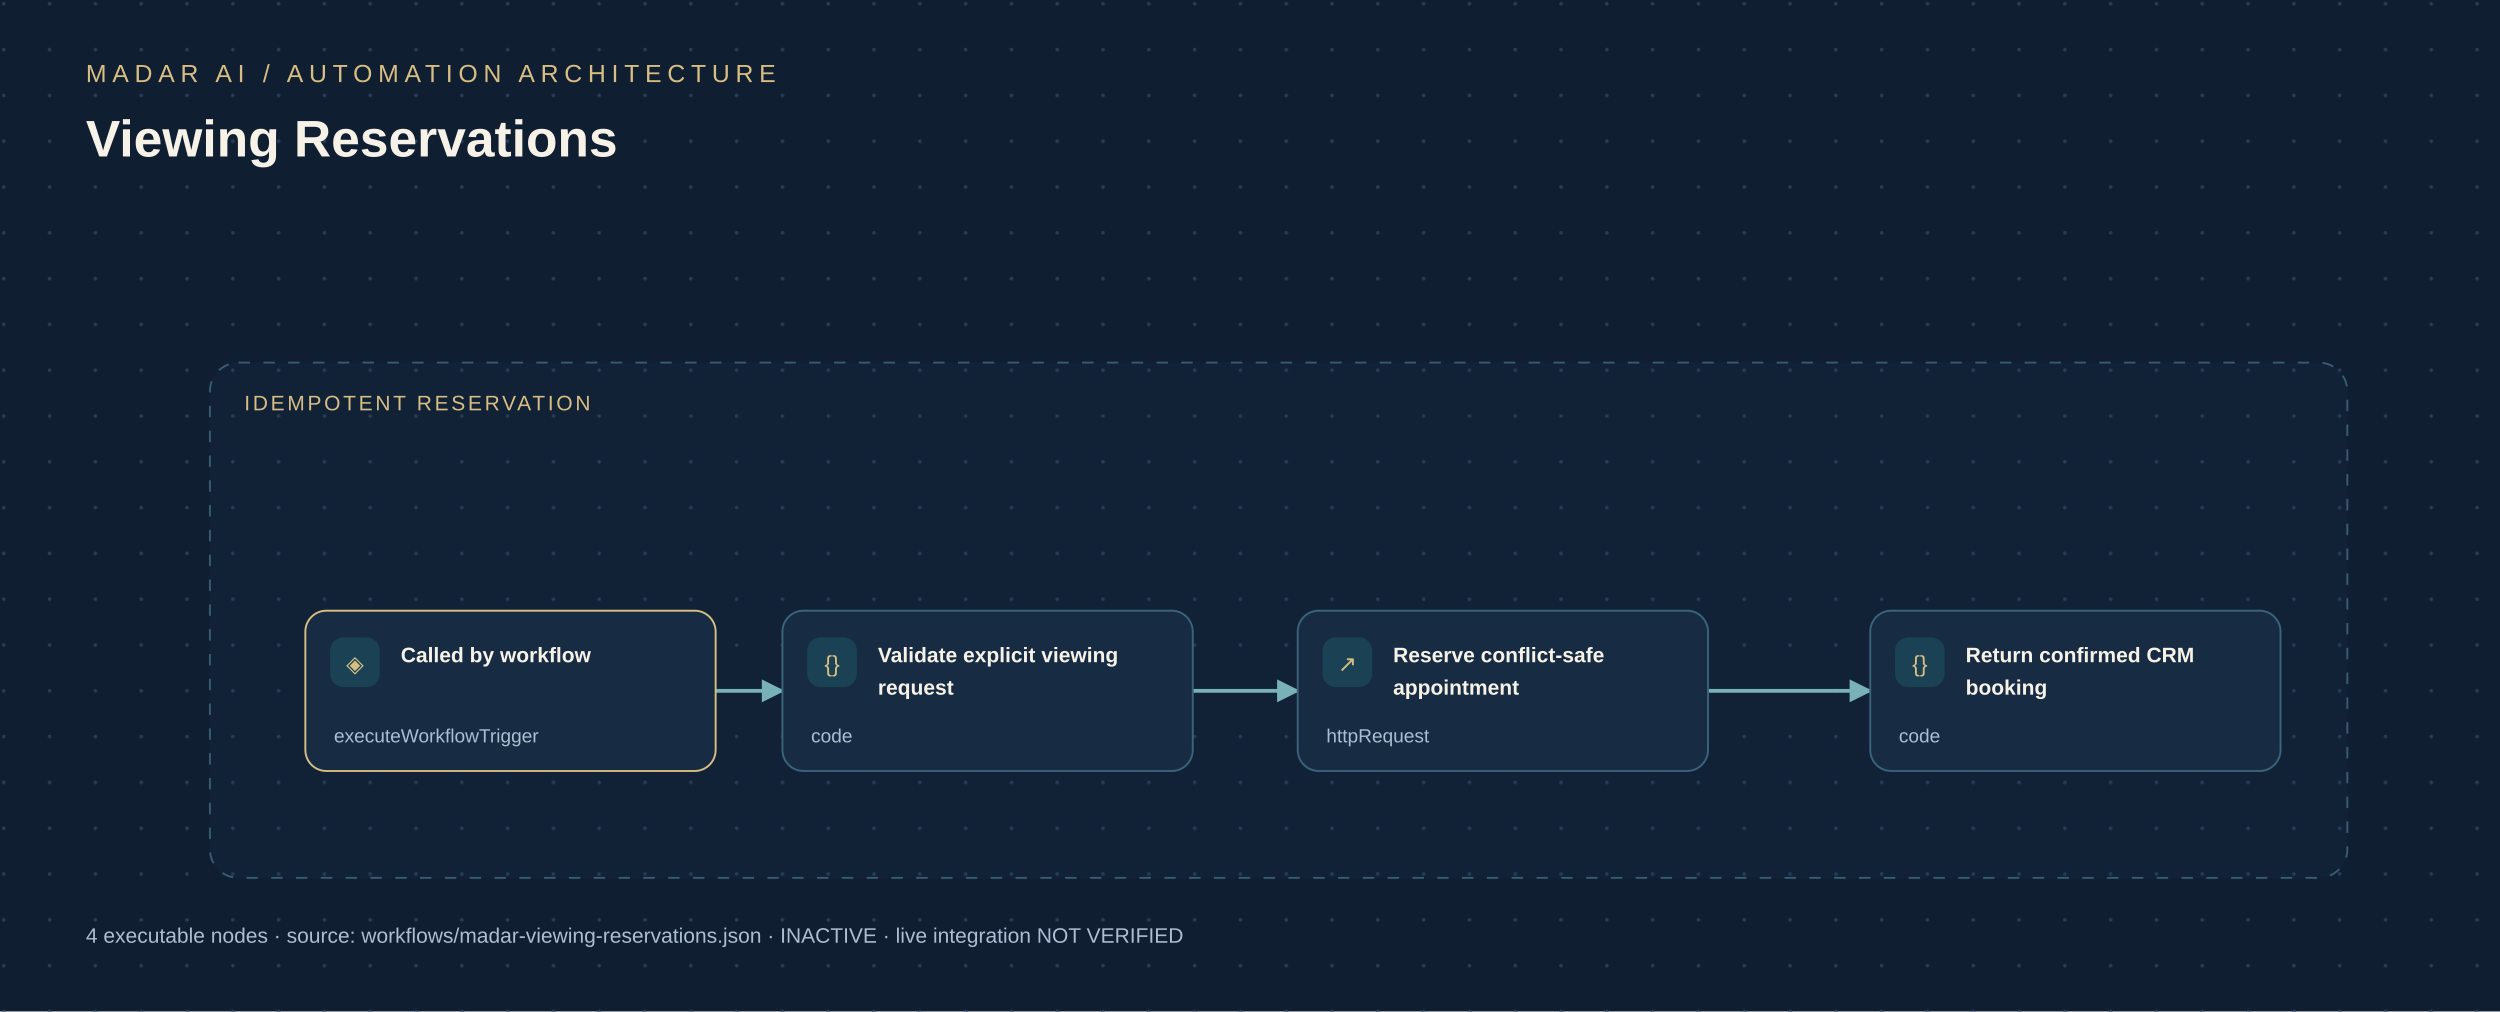
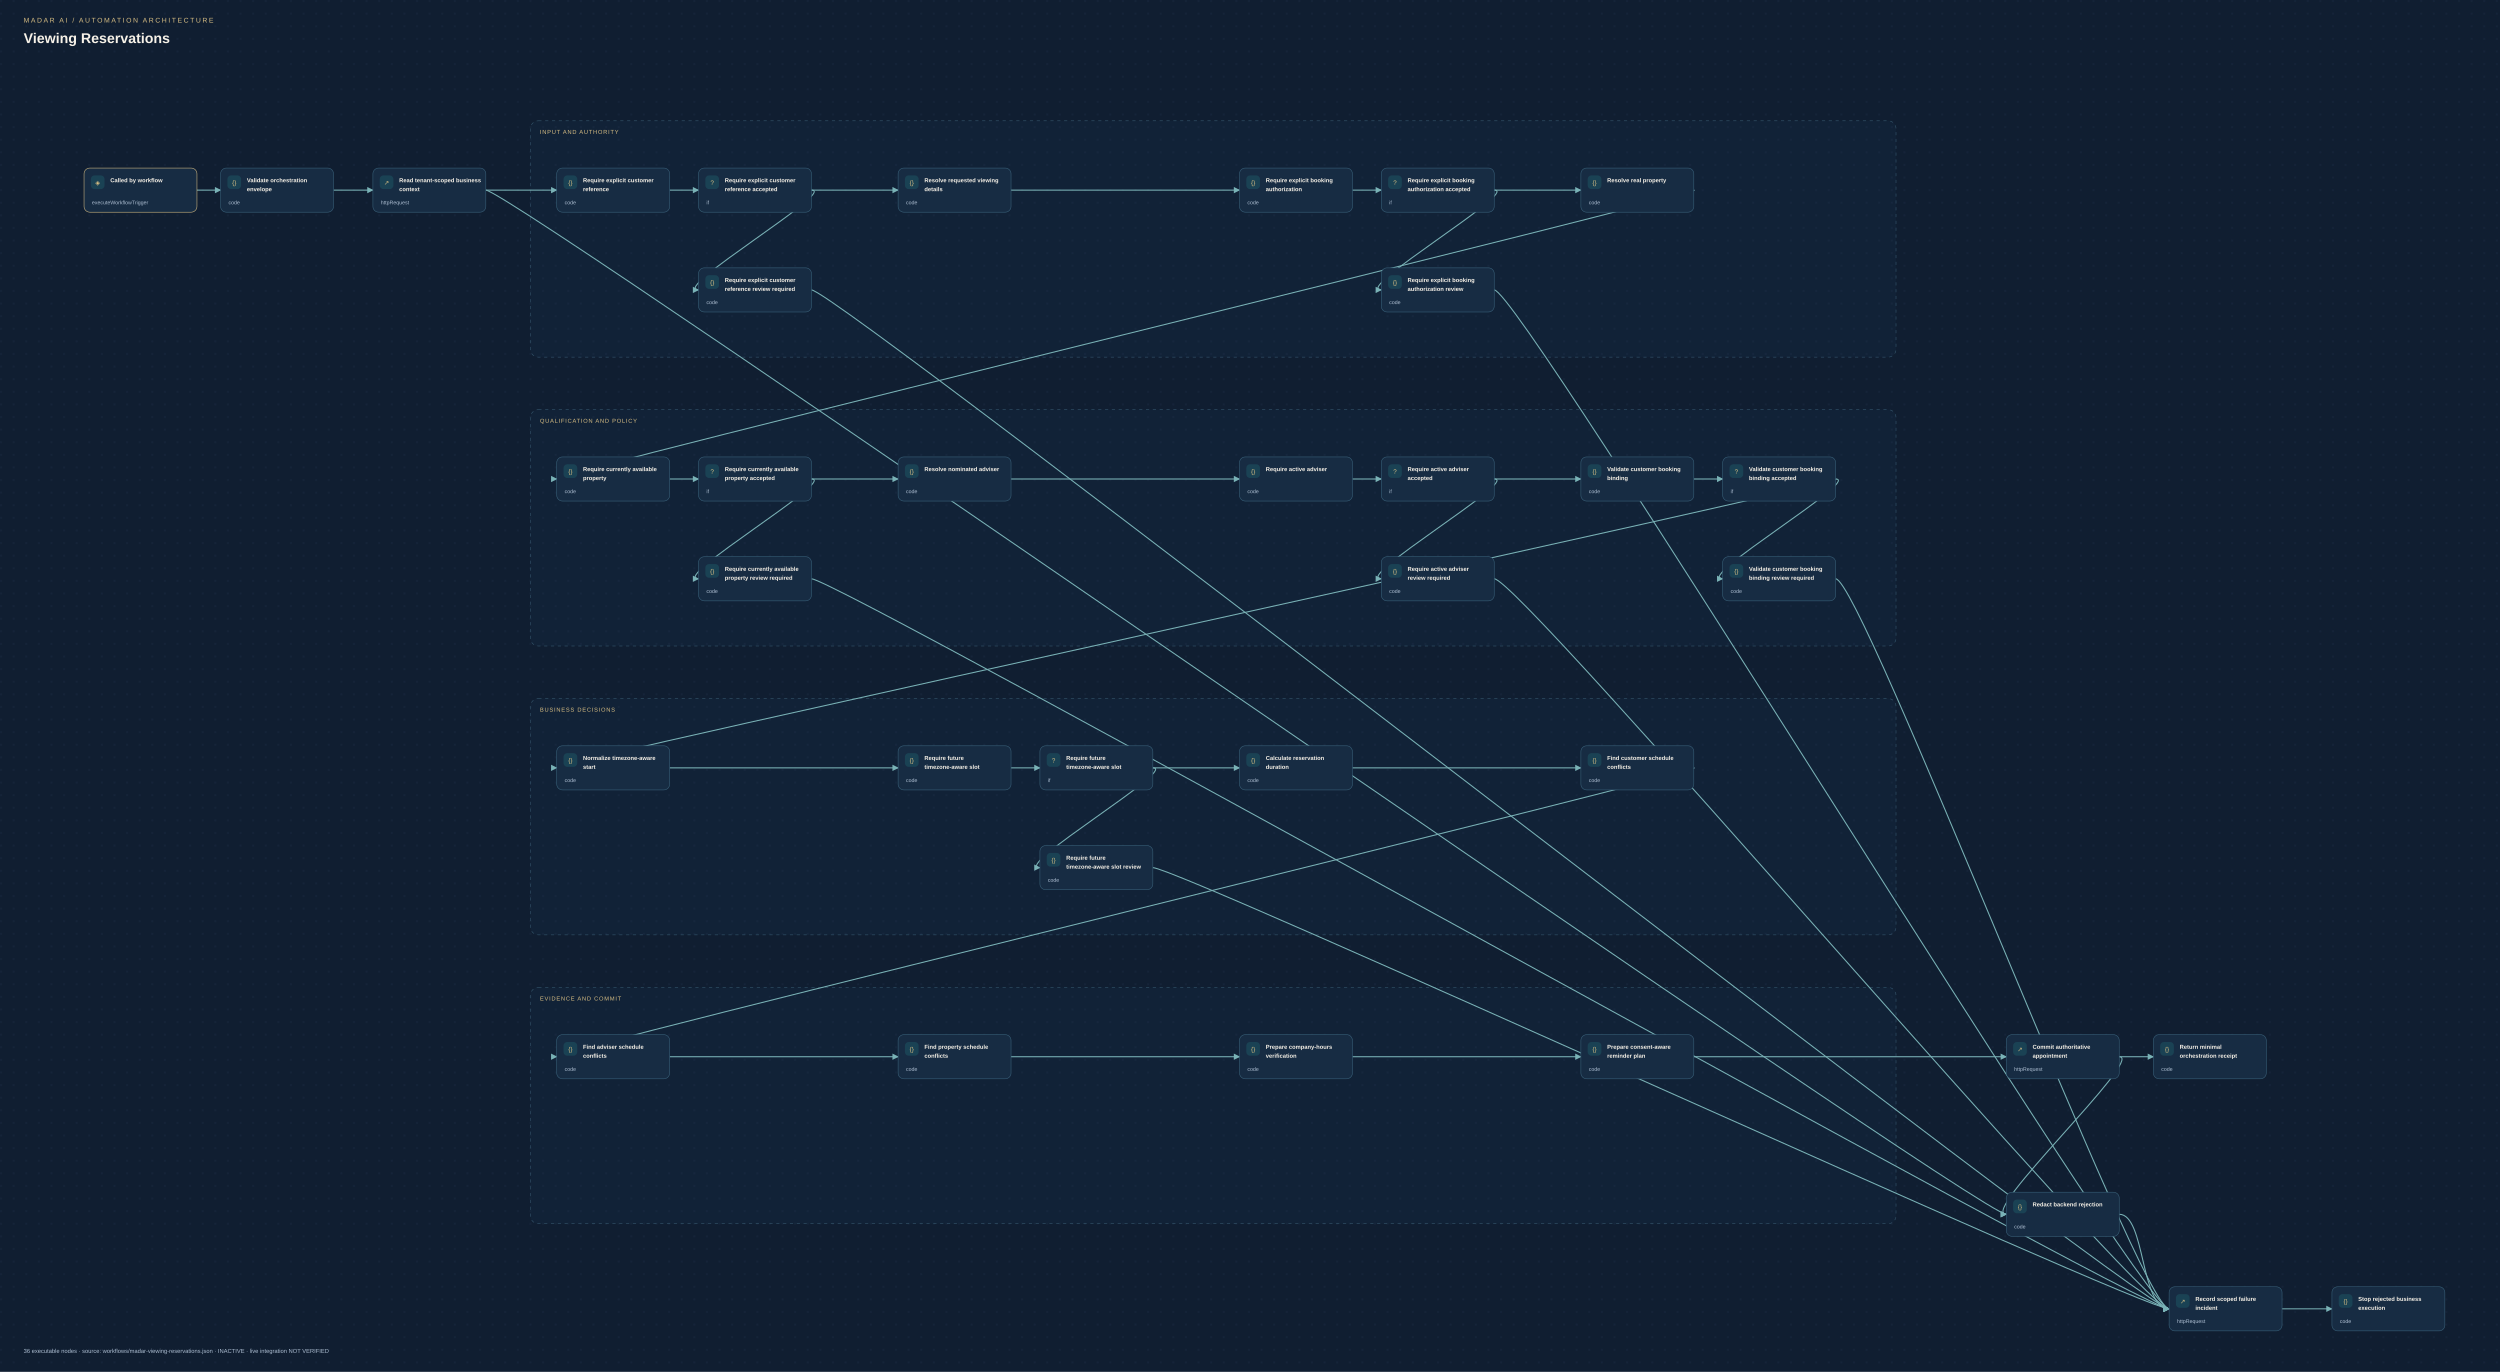
- <svg xmlns="http://www.w3.org/2000/svg" width="1310" height="530" viewBox="0 0 1310 530" role="img" aria-labelledby="title desc">
+ <svg xmlns="http://www.w3.org/2000/svg" width="4760" height="2612" viewBox="0 0 4760 2612" role="img" aria-labelledby="title desc">
  <defs>
    <pattern id="dots" width="24" height="24" patternUnits="userSpaceOnUse">
      <circle cx="2" cy="2" r="1" fill="#263b53" />
    </pattern>
    <marker id="arrow" viewBox="0 0 10 10" refX="9" refY="5" markerWidth="6" markerHeight="6" orient="auto">
      <path d="M0 0L10 5L0 10" fill="#79b2b6" />
    </marker>
  </defs>
-   <rect width="1310" height="530" fill="#101E31" />
-   <rect width="1310" height="530" fill="url(#dots)" />
+   <rect width="4760" height="2612" fill="#101E31" />
+   <rect width="4760" height="2612" fill="url(#dots)" />
  <g font-family="Segoe UI,Arial,sans-serif">
    <text x="45" y="43" fill="#D8BE83" font-size="13" letter-spacing="3">MADAR AI / AUTOMATION ARCHITECTURE</text>
    <text x="45" y="82" fill="#F7F2E8" font-size="27" font-weight="600">Viewing Reservations</text>
-     <rect x="110" y="190" width="1120" height="270" rx="15" fill="#193B572a" stroke="#385b72" stroke-dasharray="6 7" />
-     <text x="128" y="215" fill="#D8BE83" font-size="11" letter-spacing="1.4">IDEMPOTENT RESERVATION</text>
-     <path d="M375,362 C425,362 355,362 410,362" fill="none" stroke="#79b2b6" stroke-width="2" marker-end="url(#arrow)" />
-     <path d="M625,362 C675,362 625,362 680,362" fill="none" stroke="#79b2b6" stroke-width="2" marker-end="url(#arrow)" />
-     <path d="M895,362 C945,362 925,362 980,362" fill="none" stroke="#79b2b6" stroke-width="2" marker-end="url(#arrow)" />
+     <rect x="1010" y="230" width="2600" height="450" rx="15" fill="#193B572a" stroke="#385b72" stroke-dasharray="6 7" />
+     <text x="1028" y="255" fill="#D8BE83" font-size="11" letter-spacing="1.4">INPUT AND AUTHORITY</text>
+     <rect x="1010" y="780" width="2600" height="450" rx="15" fill="#193B572a" stroke="#385b72" stroke-dasharray="6 7" />
+     <text x="1028" y="805" fill="#D8BE83" font-size="11" letter-spacing="1.4">QUALIFICATION AND POLICY</text>
+     <rect x="1010" y="1330" width="2600" height="450" rx="15" fill="#193B572a" stroke="#385b72" stroke-dasharray="6 7" />
+     <text x="1028" y="1355" fill="#D8BE83" font-size="11" letter-spacing="1.4">BUSINESS DECISIONS</text>
+     <rect x="1010" y="1880" width="2600" height="450" rx="15" fill="#193B572a" stroke="#385b72" stroke-dasharray="6 7" />
+     <text x="1028" y="1905" fill="#D8BE83" font-size="11" letter-spacing="1.4">EVIDENCE AND COMMIT</text>
+     <path d="M375,362 C425,362 365,362 420,362" fill="none" stroke="#79b2b6" stroke-width="2" marker-end="url(#arrow)" />
+     <path d="M635,362 C685,362 655,362 710,362" fill="none" stroke="#79b2b6" stroke-width="2" marker-end="url(#arrow)" />
+     <path d="M925,362 C975,362 1005,362 1060,362" fill="none" stroke="#79b2b6" stroke-width="2" marker-end="url(#arrow)" />
+     <path d="M925,362 C975,362 3765,2312 3820,2312" fill="none" stroke="#79b2b6" stroke-width="2" marker-end="url(#arrow)" />
+     <path d="M1275,362 C1325,362 1275,362 1330,362" fill="none" stroke="#79b2b6" stroke-width="2" marker-end="url(#arrow)" />
+     <path d="M1545,362 C1595,362 1655,362 1710,362" fill="none" stroke="#79b2b6" stroke-width="2" marker-end="url(#arrow)" />
+     <path d="M1545,362 C1595,362 1275,552 1330,552" fill="none" stroke="#79b2b6" stroke-width="2" marker-end="url(#arrow)" />
+     <path d="M1545,552 C1595,552 4075,2492 4130,2492" fill="none" stroke="#79b2b6" stroke-width="2" marker-end="url(#arrow)" />
+     <path d="M1925,362 C1975,362 2305,362 2360,362" fill="none" stroke="#79b2b6" stroke-width="2" marker-end="url(#arrow)" />
+     <path d="M2575,362 C2625,362 2575,362 2630,362" fill="none" stroke="#79b2b6" stroke-width="2" marker-end="url(#arrow)" />
+     <path d="M2845,362 C2895,362 2955,362 3010,362" fill="none" stroke="#79b2b6" stroke-width="2" marker-end="url(#arrow)" />
+     <path d="M2845,362 C2895,362 2575,552 2630,552" fill="none" stroke="#79b2b6" stroke-width="2" marker-end="url(#arrow)" />
+     <path d="M2845,552 C2895,552 4075,2492 4130,2492" fill="none" stroke="#79b2b6" stroke-width="2" marker-end="url(#arrow)" />
+     <path d="M3225,362 C3275,362 1005,912 1060,912" fill="none" stroke="#79b2b6" stroke-width="2" marker-end="url(#arrow)" />
+     <path d="M1275,912 C1325,912 1275,912 1330,912" fill="none" stroke="#79b2b6" stroke-width="2" marker-end="url(#arrow)" />
+     <path d="M1545,912 C1595,912 1655,912 1710,912" fill="none" stroke="#79b2b6" stroke-width="2" marker-end="url(#arrow)" />
+     <path d="M1545,912 C1595,912 1275,1102 1330,1102" fill="none" stroke="#79b2b6" stroke-width="2" marker-end="url(#arrow)" />
+     <path d="M1545,1102 C1595,1102 4075,2492 4130,2492" fill="none" stroke="#79b2b6" stroke-width="2" marker-end="url(#arrow)" />
+     <path d="M1925,912 C1975,912 2305,912 2360,912" fill="none" stroke="#79b2b6" stroke-width="2" marker-end="url(#arrow)" />
+     <path d="M2575,912 C2625,912 2575,912 2630,912" fill="none" stroke="#79b2b6" stroke-width="2" marker-end="url(#arrow)" />
+     <path d="M2845,912 C2895,912 2955,912 3010,912" fill="none" stroke="#79b2b6" stroke-width="2" marker-end="url(#arrow)" />
+     <path d="M2845,912 C2895,912 2575,1102 2630,1102" fill="none" stroke="#79b2b6" stroke-width="2" marker-end="url(#arrow)" />
+     <path d="M2845,1102 C2895,1102 4075,2492 4130,2492" fill="none" stroke="#79b2b6" stroke-width="2" marker-end="url(#arrow)" />
+     <path d="M3225,912 C3275,912 3225,912 3280,912" fill="none" stroke="#79b2b6" stroke-width="2" marker-end="url(#arrow)" />
+     <path d="M3495,912 C3545,912 1005,1462 1060,1462" fill="none" stroke="#79b2b6" stroke-width="2" marker-end="url(#arrow)" />
+     <path d="M3495,912 C3545,912 3225,1102 3280,1102" fill="none" stroke="#79b2b6" stroke-width="2" marker-end="url(#arrow)" />
+     <path d="M3495,1102 C3545,1102 4075,2492 4130,2492" fill="none" stroke="#79b2b6" stroke-width="2" marker-end="url(#arrow)" />
+     <path d="M1275,1462 C1325,1462 1655,1462 1710,1462" fill="none" stroke="#79b2b6" stroke-width="2" marker-end="url(#arrow)" />
+     <path d="M1925,1462 C1975,1462 1925,1462 1980,1462" fill="none" stroke="#79b2b6" stroke-width="2" marker-end="url(#arrow)" />
+     <path d="M2195,1462 C2245,1462 2305,1462 2360,1462" fill="none" stroke="#79b2b6" stroke-width="2" marker-end="url(#arrow)" />
+     <path d="M2195,1462 C2245,1462 1925,1652 1980,1652" fill="none" stroke="#79b2b6" stroke-width="2" marker-end="url(#arrow)" />
+     <path d="M2195,1652 C2245,1652 4075,2492 4130,2492" fill="none" stroke="#79b2b6" stroke-width="2" marker-end="url(#arrow)" />
+     <path d="M2575,1462 C2625,1462 2955,1462 3010,1462" fill="none" stroke="#79b2b6" stroke-width="2" marker-end="url(#arrow)" />
+     <path d="M3225,1462 C3275,1462 1005,2012 1060,2012" fill="none" stroke="#79b2b6" stroke-width="2" marker-end="url(#arrow)" />
+     <path d="M1275,2012 C1325,2012 1655,2012 1710,2012" fill="none" stroke="#79b2b6" stroke-width="2" marker-end="url(#arrow)" />
+     <path d="M1925,2012 C1975,2012 2305,2012 2360,2012" fill="none" stroke="#79b2b6" stroke-width="2" marker-end="url(#arrow)" />
+     <path d="M2575,2012 C2625,2012 2955,2012 3010,2012" fill="none" stroke="#79b2b6" stroke-width="2" marker-end="url(#arrow)" />
+     <path d="M3225,2012 C3275,2012 3765,2012 3820,2012" fill="none" stroke="#79b2b6" stroke-width="2" marker-end="url(#arrow)" />
+     <path d="M4035,2012 C4085,2012 4045,2012 4100,2012" fill="none" stroke="#79b2b6" stroke-width="2" marker-end="url(#arrow)" />
+     <path d="M4035,2012 C4085,2012 3765,2312 3820,2312" fill="none" stroke="#79b2b6" stroke-width="2" marker-end="url(#arrow)" />
+     <path d="M4035,2312 C4085,2312 4075,2492 4130,2492" fill="none" stroke="#79b2b6" stroke-width="2" marker-end="url(#arrow)" />
+     <path d="M4345,2492 C4395,2492 4385,2492 4440,2492" fill="none" stroke="#79b2b6" stroke-width="2" marker-end="url(#arrow)" />
    <g data-node-id="sub">
      <rect x="160" y="320" width="215" height="84" rx="11" fill="#172c43" stroke="#D8BE83" />
      <rect x="173" y="334" width="26" height="26" rx="7" fill="#247F8644" />
      <text x="186" y="352" fill="#D8BE83" text-anchor="middle" font-size="12">◈</text>
      <text x="210" y="347" font-size="11" fill="#F7F2E8" font-weight="600">Called by workflow</text>
      <text x="175" y="389" font-size="10" fill="#adbed2">executeWorkflowTrigger</text>
    </g>
-     <g data-node-id="validate-explicit-viewing-request">
-       <rect x="410" y="320" width="215" height="84" rx="11" fill="#172c43" stroke="#3a637c" />
-       <rect x="423" y="334" width="26" height="26" rx="7" fill="#247F8644" />
-       <text x="436" y="352" fill="#D8BE83" text-anchor="middle" font-size="12">{}</text>
-       <text x="460" y="347" font-size="11" fill="#F7F2E8" font-weight="600">Validate explicit viewing</text>
-       <text x="460" y="364" font-size="11" fill="#F7F2E8" font-weight="600">request</text>
-       <text x="425" y="389" font-size="10" fill="#adbed2">code</text>
-     </g>
-     <g data-node-id="reserve-conflict-safe-appointment">
-       <rect x="680" y="320" width="215" height="84" rx="11" fill="#172c43" stroke="#3a637c" />
-       <rect x="693" y="334" width="26" height="26" rx="7" fill="#247F8644" />
-       <text x="706" y="352" fill="#D8BE83" text-anchor="middle" font-size="12">↗</text>
-       <text x="730" y="347" font-size="11" fill="#F7F2E8" font-weight="600">Reserve conflict-safe</text>
-       <text x="730" y="364" font-size="11" fill="#F7F2E8" font-weight="600">appointment</text>
-       <text x="695" y="389" font-size="10" fill="#adbed2">httpRequest</text>
-     </g>
-     <g data-node-id="return-confirmed-crm-booking">
-       <rect x="980" y="320" width="215" height="84" rx="11" fill="#172c43" stroke="#3a637c" />
-       <rect x="993" y="334" width="26" height="26" rx="7" fill="#247F8644" />
-       <text x="1006" y="352" fill="#D8BE83" text-anchor="middle" font-size="12">{}</text>
-       <text x="1030" y="347" font-size="11" fill="#F7F2E8" font-weight="600">Return confirmed CRM</text>
-       <text x="1030" y="364" font-size="11" fill="#F7F2E8" font-weight="600">booking</text>
-       <text x="995" y="389" font-size="10" fill="#adbed2">code</text>
-     </g>
-     <text x="45" y="494" font-size="11" fill="#adbed2">4 executable nodes · source: workflows/madar-viewing-reservations.json · INACTIVE · live integration NOT VERIFIED</text>
+     <g data-node-id="validate-orchestration-envelope">
+       <rect x="420" y="320" width="215" height="84" rx="11" fill="#172c43" stroke="#3a637c" />
+       <rect x="433" y="334" width="26" height="26" rx="7" fill="#247F8644" />
+       <text x="446" y="352" fill="#D8BE83" text-anchor="middle" font-size="12">{}</text>
+       <text x="470" y="347" font-size="11" fill="#F7F2E8" font-weight="600">Validate orchestration</text>
+       <text x="470" y="364" font-size="11" fill="#F7F2E8" font-weight="600">envelope</text>
+       <text x="435" y="389" font-size="10" fill="#adbed2">code</text>
+     </g>
+     <g data-node-id="read-tenant-scoped-business-context">
+       <rect x="710" y="320" width="215" height="84" rx="11" fill="#172c43" stroke="#3a637c" />
+       <rect x="723" y="334" width="26" height="26" rx="7" fill="#247F8644" />
+       <text x="736" y="352" fill="#D8BE83" text-anchor="middle" font-size="12">↗</text>
+       <text x="760" y="347" font-size="11" fill="#F7F2E8" font-weight="600">Read tenant-scoped business</text>
+       <text x="760" y="364" font-size="11" fill="#F7F2E8" font-weight="600">context</text>
+       <text x="725" y="389" font-size="10" fill="#adbed2">httpRequest</text>
+     </g>
+     <g data-node-id="require-explicit-customer-reference">
+       <rect x="1060" y="320" width="215" height="84" rx="11" fill="#172c43" stroke="#3a637c" />
+       <rect x="1073" y="334" width="26" height="26" rx="7" fill="#247F8644" />
+       <text x="1086" y="352" fill="#D8BE83" text-anchor="middle" font-size="12">{}</text>
+       <text x="1110" y="347" font-size="11" fill="#F7F2E8" font-weight="600">Require explicit customer</text>
+       <text x="1110" y="364" font-size="11" fill="#F7F2E8" font-weight="600">reference</text>
+       <text x="1075" y="389" font-size="10" fill="#adbed2">code</text>
+     </g>
+     <g data-node-id="require-explicit-customer-reference-accepted">
+       <rect x="1330" y="320" width="215" height="84" rx="11" fill="#172c43" stroke="#3a637c" />
+       <rect x="1343" y="334" width="26" height="26" rx="7" fill="#247F8644" />
+       <text x="1356" y="352" fill="#D8BE83" text-anchor="middle" font-size="12">?</text>
+       <text x="1380" y="347" font-size="11" fill="#F7F2E8" font-weight="600">Require explicit customer</text>
+       <text x="1380" y="364" font-size="11" fill="#F7F2E8" font-weight="600">reference accepted</text>
+       <text x="1345" y="389" font-size="10" fill="#adbed2">if</text>
+     </g>
+     <g data-node-id="require-explicit-customer-reference-review-required">
+       <rect x="1330" y="510" width="215" height="84" rx="11" fill="#172c43" stroke="#3a637c" />
+       <rect x="1343" y="524" width="26" height="26" rx="7" fill="#247F8644" />
+       <text x="1356" y="542" fill="#D8BE83" text-anchor="middle" font-size="12">{}</text>
+       <text x="1380" y="537" font-size="11" fill="#F7F2E8" font-weight="600">Require explicit customer</text>
+       <text x="1380" y="554" font-size="11" fill="#F7F2E8" font-weight="600">reference review required</text>
+       <text x="1345" y="579" font-size="10" fill="#adbed2">code</text>
+     </g>
+     <g data-node-id="resolve-requested-viewing-details">
+       <rect x="1710" y="320" width="215" height="84" rx="11" fill="#172c43" stroke="#3a637c" />
+       <rect x="1723" y="334" width="26" height="26" rx="7" fill="#247F8644" />
+       <text x="1736" y="352" fill="#D8BE83" text-anchor="middle" font-size="12">{}</text>
+       <text x="1760" y="347" font-size="11" fill="#F7F2E8" font-weight="600">Resolve requested viewing</text>
+       <text x="1760" y="364" font-size="11" fill="#F7F2E8" font-weight="600">details</text>
+       <text x="1725" y="389" font-size="10" fill="#adbed2">code</text>
+     </g>
+     <g data-node-id="require-explicit-booking-authorization">
+       <rect x="2360" y="320" width="215" height="84" rx="11" fill="#172c43" stroke="#3a637c" />
+       <rect x="2373" y="334" width="26" height="26" rx="7" fill="#247F8644" />
+       <text x="2386" y="352" fill="#D8BE83" text-anchor="middle" font-size="12">{}</text>
+       <text x="2410" y="347" font-size="11" fill="#F7F2E8" font-weight="600">Require explicit booking</text>
+       <text x="2410" y="364" font-size="11" fill="#F7F2E8" font-weight="600">authorization</text>
+       <text x="2375" y="389" font-size="10" fill="#adbed2">code</text>
+     </g>
+     <g data-node-id="require-explicit-booking-authorization-accepted">
+       <rect x="2630" y="320" width="215" height="84" rx="11" fill="#172c43" stroke="#3a637c" />
+       <rect x="2643" y="334" width="26" height="26" rx="7" fill="#247F8644" />
+       <text x="2656" y="352" fill="#D8BE83" text-anchor="middle" font-size="12">?</text>
+       <text x="2680" y="347" font-size="11" fill="#F7F2E8" font-weight="600">Require explicit booking</text>
+       <text x="2680" y="364" font-size="11" fill="#F7F2E8" font-weight="600">authorization accepted</text>
+       <text x="2645" y="389" font-size="10" fill="#adbed2">if</text>
+     </g>
+     <g data-node-id="require-explicit-booking-authorization-review-required">
+       <rect x="2630" y="510" width="215" height="84" rx="11" fill="#172c43" stroke="#3a637c" />
+       <rect x="2643" y="524" width="26" height="26" rx="7" fill="#247F8644" />
+       <text x="2656" y="542" fill="#D8BE83" text-anchor="middle" font-size="12">{}</text>
+       <text x="2680" y="537" font-size="11" fill="#F7F2E8" font-weight="600">Require explicit booking</text>
+       <text x="2680" y="554" font-size="11" fill="#F7F2E8" font-weight="600">authorization review</text>
+       <text x="2645" y="579" font-size="10" fill="#adbed2">code</text>
+     </g>
+     <g data-node-id="resolve-real-property">
+       <rect x="3010" y="320" width="215" height="84" rx="11" fill="#172c43" stroke="#3a637c" />
+       <rect x="3023" y="334" width="26" height="26" rx="7" fill="#247F8644" />
+       <text x="3036" y="352" fill="#D8BE83" text-anchor="middle" font-size="12">{}</text>
+       <text x="3060" y="347" font-size="11" fill="#F7F2E8" font-weight="600">Resolve real property</text>
+       <text x="3025" y="389" font-size="10" fill="#adbed2">code</text>
+     </g>
+     <g data-node-id="require-currently-available-property">
+       <rect x="1060" y="870" width="215" height="84" rx="11" fill="#172c43" stroke="#3a637c" />
+       <rect x="1073" y="884" width="26" height="26" rx="7" fill="#247F8644" />
+       <text x="1086" y="902" fill="#D8BE83" text-anchor="middle" font-size="12">{}</text>
+       <text x="1110" y="897" font-size="11" fill="#F7F2E8" font-weight="600">Require currently available</text>
+       <text x="1110" y="914" font-size="11" fill="#F7F2E8" font-weight="600">property</text>
+       <text x="1075" y="939" font-size="10" fill="#adbed2">code</text>
+     </g>
+     <g data-node-id="require-currently-available-property-accepted">
+       <rect x="1330" y="870" width="215" height="84" rx="11" fill="#172c43" stroke="#3a637c" />
+       <rect x="1343" y="884" width="26" height="26" rx="7" fill="#247F8644" />
+       <text x="1356" y="902" fill="#D8BE83" text-anchor="middle" font-size="12">?</text>
+       <text x="1380" y="897" font-size="11" fill="#F7F2E8" font-weight="600">Require currently available</text>
+       <text x="1380" y="914" font-size="11" fill="#F7F2E8" font-weight="600">property accepted</text>
+       <text x="1345" y="939" font-size="10" fill="#adbed2">if</text>
+     </g>
+     <g data-node-id="require-currently-available-property-review-required">
+       <rect x="1330" y="1060" width="215" height="84" rx="11" fill="#172c43" stroke="#3a637c" />
+       <rect x="1343" y="1074" width="26" height="26" rx="7" fill="#247F8644" />
+       <text x="1356" y="1092" fill="#D8BE83" text-anchor="middle" font-size="12">{}</text>
+       <text x="1380" y="1087" font-size="11" fill="#F7F2E8" font-weight="600">Require currently available</text>
+       <text x="1380" y="1104" font-size="11" fill="#F7F2E8" font-weight="600">property review required</text>
+       <text x="1345" y="1129" font-size="10" fill="#adbed2">code</text>
+     </g>
+     <g data-node-id="resolve-nominated-adviser">
+       <rect x="1710" y="870" width="215" height="84" rx="11" fill="#172c43" stroke="#3a637c" />
+       <rect x="1723" y="884" width="26" height="26" rx="7" fill="#247F8644" />
+       <text x="1736" y="902" fill="#D8BE83" text-anchor="middle" font-size="12">{}</text>
+       <text x="1760" y="897" font-size="11" fill="#F7F2E8" font-weight="600">Resolve nominated adviser</text>
+       <text x="1725" y="939" font-size="10" fill="#adbed2">code</text>
+     </g>
+     <g data-node-id="require-active-adviser">
+       <rect x="2360" y="870" width="215" height="84" rx="11" fill="#172c43" stroke="#3a637c" />
+       <rect x="2373" y="884" width="26" height="26" rx="7" fill="#247F8644" />
+       <text x="2386" y="902" fill="#D8BE83" text-anchor="middle" font-size="12">{}</text>
+       <text x="2410" y="897" font-size="11" fill="#F7F2E8" font-weight="600">Require active adviser</text>
+       <text x="2375" y="939" font-size="10" fill="#adbed2">code</text>
+     </g>
+     <g data-node-id="require-active-adviser-accepted">
+       <rect x="2630" y="870" width="215" height="84" rx="11" fill="#172c43" stroke="#3a637c" />
+       <rect x="2643" y="884" width="26" height="26" rx="7" fill="#247F8644" />
+       <text x="2656" y="902" fill="#D8BE83" text-anchor="middle" font-size="12">?</text>
+       <text x="2680" y="897" font-size="11" fill="#F7F2E8" font-weight="600">Require active adviser</text>
+       <text x="2680" y="914" font-size="11" fill="#F7F2E8" font-weight="600">accepted</text>
+       <text x="2645" y="939" font-size="10" fill="#adbed2">if</text>
+     </g>
+     <g data-node-id="require-active-adviser-review-required">
+       <rect x="2630" y="1060" width="215" height="84" rx="11" fill="#172c43" stroke="#3a637c" />
+       <rect x="2643" y="1074" width="26" height="26" rx="7" fill="#247F8644" />
+       <text x="2656" y="1092" fill="#D8BE83" text-anchor="middle" font-size="12">{}</text>
+       <text x="2680" y="1087" font-size="11" fill="#F7F2E8" font-weight="600">Require active adviser</text>
+       <text x="2680" y="1104" font-size="11" fill="#F7F2E8" font-weight="600">review required</text>
+       <text x="2645" y="1129" font-size="10" fill="#adbed2">code</text>
+     </g>
+     <g data-node-id="validate-customer-booking-binding">
+       <rect x="3010" y="870" width="215" height="84" rx="11" fill="#172c43" stroke="#3a637c" />
+       <rect x="3023" y="884" width="26" height="26" rx="7" fill="#247F8644" />
+       <text x="3036" y="902" fill="#D8BE83" text-anchor="middle" font-size="12">{}</text>
+       <text x="3060" y="897" font-size="11" fill="#F7F2E8" font-weight="600">Validate customer booking</text>
+       <text x="3060" y="914" font-size="11" fill="#F7F2E8" font-weight="600">binding</text>
+       <text x="3025" y="939" font-size="10" fill="#adbed2">code</text>
+     </g>
+     <g data-node-id="validate-customer-booking-binding-accepted">
+       <rect x="3280" y="870" width="215" height="84" rx="11" fill="#172c43" stroke="#3a637c" />
+       <rect x="3293" y="884" width="26" height="26" rx="7" fill="#247F8644" />
+       <text x="3306" y="902" fill="#D8BE83" text-anchor="middle" font-size="12">?</text>
+       <text x="3330" y="897" font-size="11" fill="#F7F2E8" font-weight="600">Validate customer booking</text>
+       <text x="3330" y="914" font-size="11" fill="#F7F2E8" font-weight="600">binding accepted</text>
+       <text x="3295" y="939" font-size="10" fill="#adbed2">if</text>
+     </g>
+     <g data-node-id="validate-customer-booking-binding-review-required">
+       <rect x="3280" y="1060" width="215" height="84" rx="11" fill="#172c43" stroke="#3a637c" />
+       <rect x="3293" y="1074" width="26" height="26" rx="7" fill="#247F8644" />
+       <text x="3306" y="1092" fill="#D8BE83" text-anchor="middle" font-size="12">{}</text>
+       <text x="3330" y="1087" font-size="11" fill="#F7F2E8" font-weight="600">Validate customer booking</text>
+       <text x="3330" y="1104" font-size="11" fill="#F7F2E8" font-weight="600">binding review required</text>
+       <text x="3295" y="1129" font-size="10" fill="#adbed2">code</text>
+     </g>
+     <g data-node-id="normalize-timezone-aware-start">
+       <rect x="1060" y="1420" width="215" height="84" rx="11" fill="#172c43" stroke="#3a637c" />
+       <rect x="1073" y="1434" width="26" height="26" rx="7" fill="#247F8644" />
+       <text x="1086" y="1452" fill="#D8BE83" text-anchor="middle" font-size="12">{}</text>
+       <text x="1110" y="1447" font-size="11" fill="#F7F2E8" font-weight="600">Normalize timezone-aware</text>
+       <text x="1110" y="1464" font-size="11" fill="#F7F2E8" font-weight="600">start</text>
+       <text x="1075" y="1489" font-size="10" fill="#adbed2">code</text>
+     </g>
+     <g data-node-id="require-future-timezone-aware-slot">
+       <rect x="1710" y="1420" width="215" height="84" rx="11" fill="#172c43" stroke="#3a637c" />
+       <rect x="1723" y="1434" width="26" height="26" rx="7" fill="#247F8644" />
+       <text x="1736" y="1452" fill="#D8BE83" text-anchor="middle" font-size="12">{}</text>
+       <text x="1760" y="1447" font-size="11" fill="#F7F2E8" font-weight="600">Require future</text>
+       <text x="1760" y="1464" font-size="11" fill="#F7F2E8" font-weight="600">timezone-aware slot</text>
+       <text x="1725" y="1489" font-size="10" fill="#adbed2">code</text>
+     </g>
+     <g data-node-id="require-future-timezone-aware-slot-accepted">
+       <rect x="1980" y="1420" width="215" height="84" rx="11" fill="#172c43" stroke="#3a637c" />
+       <rect x="1993" y="1434" width="26" height="26" rx="7" fill="#247F8644" />
+       <text x="2006" y="1452" fill="#D8BE83" text-anchor="middle" font-size="12">?</text>
+       <text x="2030" y="1447" font-size="11" fill="#F7F2E8" font-weight="600">Require future</text>
+       <text x="2030" y="1464" font-size="11" fill="#F7F2E8" font-weight="600">timezone-aware slot</text>
+       <text x="1995" y="1489" font-size="10" fill="#adbed2">if</text>
+     </g>
+     <g data-node-id="require-future-timezone-aware-slot-review-required">
+       <rect x="1980" y="1610" width="215" height="84" rx="11" fill="#172c43" stroke="#3a637c" />
+       <rect x="1993" y="1624" width="26" height="26" rx="7" fill="#247F8644" />
+       <text x="2006" y="1642" fill="#D8BE83" text-anchor="middle" font-size="12">{}</text>
+       <text x="2030" y="1637" font-size="11" fill="#F7F2E8" font-weight="600">Require future</text>
+       <text x="2030" y="1654" font-size="11" fill="#F7F2E8" font-weight="600">timezone-aware slot review</text>
+       <text x="1995" y="1679" font-size="10" fill="#adbed2">code</text>
+     </g>
+     <g data-node-id="calculate-reservation-duration">
+       <rect x="2360" y="1420" width="215" height="84" rx="11" fill="#172c43" stroke="#3a637c" />
+       <rect x="2373" y="1434" width="26" height="26" rx="7" fill="#247F8644" />
+       <text x="2386" y="1452" fill="#D8BE83" text-anchor="middle" font-size="12">{}</text>
+       <text x="2410" y="1447" font-size="11" fill="#F7F2E8" font-weight="600">Calculate reservation</text>
+       <text x="2410" y="1464" font-size="11" fill="#F7F2E8" font-weight="600">duration</text>
+       <text x="2375" y="1489" font-size="10" fill="#adbed2">code</text>
+     </g>
+     <g data-node-id="find-customer-schedule-conflicts">
+       <rect x="3010" y="1420" width="215" height="84" rx="11" fill="#172c43" stroke="#3a637c" />
+       <rect x="3023" y="1434" width="26" height="26" rx="7" fill="#247F8644" />
+       <text x="3036" y="1452" fill="#D8BE83" text-anchor="middle" font-size="12">{}</text>
+       <text x="3060" y="1447" font-size="11" fill="#F7F2E8" font-weight="600">Find customer schedule</text>
+       <text x="3060" y="1464" font-size="11" fill="#F7F2E8" font-weight="600">conflicts</text>
+       <text x="3025" y="1489" font-size="10" fill="#adbed2">code</text>
+     </g>
+     <g data-node-id="find-adviser-schedule-conflicts">
+       <rect x="1060" y="1970" width="215" height="84" rx="11" fill="#172c43" stroke="#3a637c" />
+       <rect x="1073" y="1984" width="26" height="26" rx="7" fill="#247F8644" />
+       <text x="1086" y="2002" fill="#D8BE83" text-anchor="middle" font-size="12">{}</text>
+       <text x="1110" y="1997" font-size="11" fill="#F7F2E8" font-weight="600">Find adviser schedule</text>
+       <text x="1110" y="2014" font-size="11" fill="#F7F2E8" font-weight="600">conflicts</text>
+       <text x="1075" y="2039" font-size="10" fill="#adbed2">code</text>
+     </g>
+     <g data-node-id="find-property-schedule-conflicts">
+       <rect x="1710" y="1970" width="215" height="84" rx="11" fill="#172c43" stroke="#3a637c" />
+       <rect x="1723" y="1984" width="26" height="26" rx="7" fill="#247F8644" />
+       <text x="1736" y="2002" fill="#D8BE83" text-anchor="middle" font-size="12">{}</text>
+       <text x="1760" y="1997" font-size="11" fill="#F7F2E8" font-weight="600">Find property schedule</text>
+       <text x="1760" y="2014" font-size="11" fill="#F7F2E8" font-weight="600">conflicts</text>
+       <text x="1725" y="2039" font-size="10" fill="#adbed2">code</text>
+     </g>
+     <g data-node-id="prepare-company-hours-verification">
+       <rect x="2360" y="1970" width="215" height="84" rx="11" fill="#172c43" stroke="#3a637c" />
+       <rect x="2373" y="1984" width="26" height="26" rx="7" fill="#247F8644" />
+       <text x="2386" y="2002" fill="#D8BE83" text-anchor="middle" font-size="12">{}</text>
+       <text x="2410" y="1997" font-size="11" fill="#F7F2E8" font-weight="600">Prepare company-hours</text>
+       <text x="2410" y="2014" font-size="11" fill="#F7F2E8" font-weight="600">verification</text>
+       <text x="2375" y="2039" font-size="10" fill="#adbed2">code</text>
+     </g>
+     <g data-node-id="prepare-consent-aware-reminder-plan">
+       <rect x="3010" y="1970" width="215" height="84" rx="11" fill="#172c43" stroke="#3a637c" />
+       <rect x="3023" y="1984" width="26" height="26" rx="7" fill="#247F8644" />
+       <text x="3036" y="2002" fill="#D8BE83" text-anchor="middle" font-size="12">{}</text>
+       <text x="3060" y="1997" font-size="11" fill="#F7F2E8" font-weight="600">Prepare consent-aware</text>
+       <text x="3060" y="2014" font-size="11" fill="#F7F2E8" font-weight="600">reminder plan</text>
+       <text x="3025" y="2039" font-size="10" fill="#adbed2">code</text>
+     </g>
+     <g data-node-id="commit-authoritative-appointment">
+       <rect x="3820" y="1970" width="215" height="84" rx="11" fill="#172c43" stroke="#3a637c" />
+       <rect x="3833" y="1984" width="26" height="26" rx="7" fill="#247F8644" />
+       <text x="3846" y="2002" fill="#D8BE83" text-anchor="middle" font-size="12">↗</text>
+       <text x="3870" y="1997" font-size="11" fill="#F7F2E8" font-weight="600">Commit authoritative</text>
+       <text x="3870" y="2014" font-size="11" fill="#F7F2E8" font-weight="600">appointment</text>
+       <text x="3835" y="2039" font-size="10" fill="#adbed2">httpRequest</text>
+     </g>
+     <g data-node-id="redact-backend-rejection">
+       <rect x="3820" y="2270" width="215" height="84" rx="11" fill="#172c43" stroke="#3a637c" />
+       <rect x="3833" y="2284" width="26" height="26" rx="7" fill="#247F8644" />
+       <text x="3846" y="2302" fill="#D8BE83" text-anchor="middle" font-size="12">{}</text>
+       <text x="3870" y="2297" font-size="11" fill="#F7F2E8" font-weight="600">Redact backend rejection</text>
+       <text x="3835" y="2339" font-size="10" fill="#adbed2">code</text>
+     </g>
+     <g data-node-id="record-scoped-failure-incident">
+       <rect x="4130" y="2450" width="215" height="84" rx="11" fill="#172c43" stroke="#3a637c" />
+       <rect x="4143" y="2464" width="26" height="26" rx="7" fill="#247F8644" />
+       <text x="4156" y="2482" fill="#D8BE83" text-anchor="middle" font-size="12">↗</text>
+       <text x="4180" y="2477" font-size="11" fill="#F7F2E8" font-weight="600">Record scoped failure</text>
+       <text x="4180" y="2494" font-size="11" fill="#F7F2E8" font-weight="600">incident</text>
+       <text x="4145" y="2519" font-size="10" fill="#adbed2">httpRequest</text>
+     </g>
+     <g data-node-id="stop-rejected-business-execution">
+       <rect x="4440" y="2450" width="215" height="84" rx="11" fill="#172c43" stroke="#3a637c" />
+       <rect x="4453" y="2464" width="26" height="26" rx="7" fill="#247F8644" />
+       <text x="4466" y="2482" fill="#D8BE83" text-anchor="middle" font-size="12">{}</text>
+       <text x="4490" y="2477" font-size="11" fill="#F7F2E8" font-weight="600">Stop rejected business</text>
+       <text x="4490" y="2494" font-size="11" fill="#F7F2E8" font-weight="600">execution</text>
+       <text x="4455" y="2519" font-size="10" fill="#adbed2">code</text>
+     </g>
+     <g data-node-id="return-minimal-orchestration-receipt">
+       <rect x="4100" y="1970" width="215" height="84" rx="11" fill="#172c43" stroke="#3a637c" />
+       <rect x="4113" y="1984" width="26" height="26" rx="7" fill="#247F8644" />
+       <text x="4126" y="2002" fill="#D8BE83" text-anchor="middle" font-size="12">{}</text>
+       <text x="4150" y="1997" font-size="11" fill="#F7F2E8" font-weight="600">Return minimal</text>
+       <text x="4150" y="2014" font-size="11" fill="#F7F2E8" font-weight="600">orchestration receipt</text>
+       <text x="4115" y="2039" font-size="10" fill="#adbed2">code</text>
+     </g>
+     <text x="45" y="2576" font-size="11" fill="#adbed2">36 executable nodes · source: workflows/madar-viewing-reservations.json · INACTIVE · live integration NOT VERIFIED</text>
  </g>
</svg>
